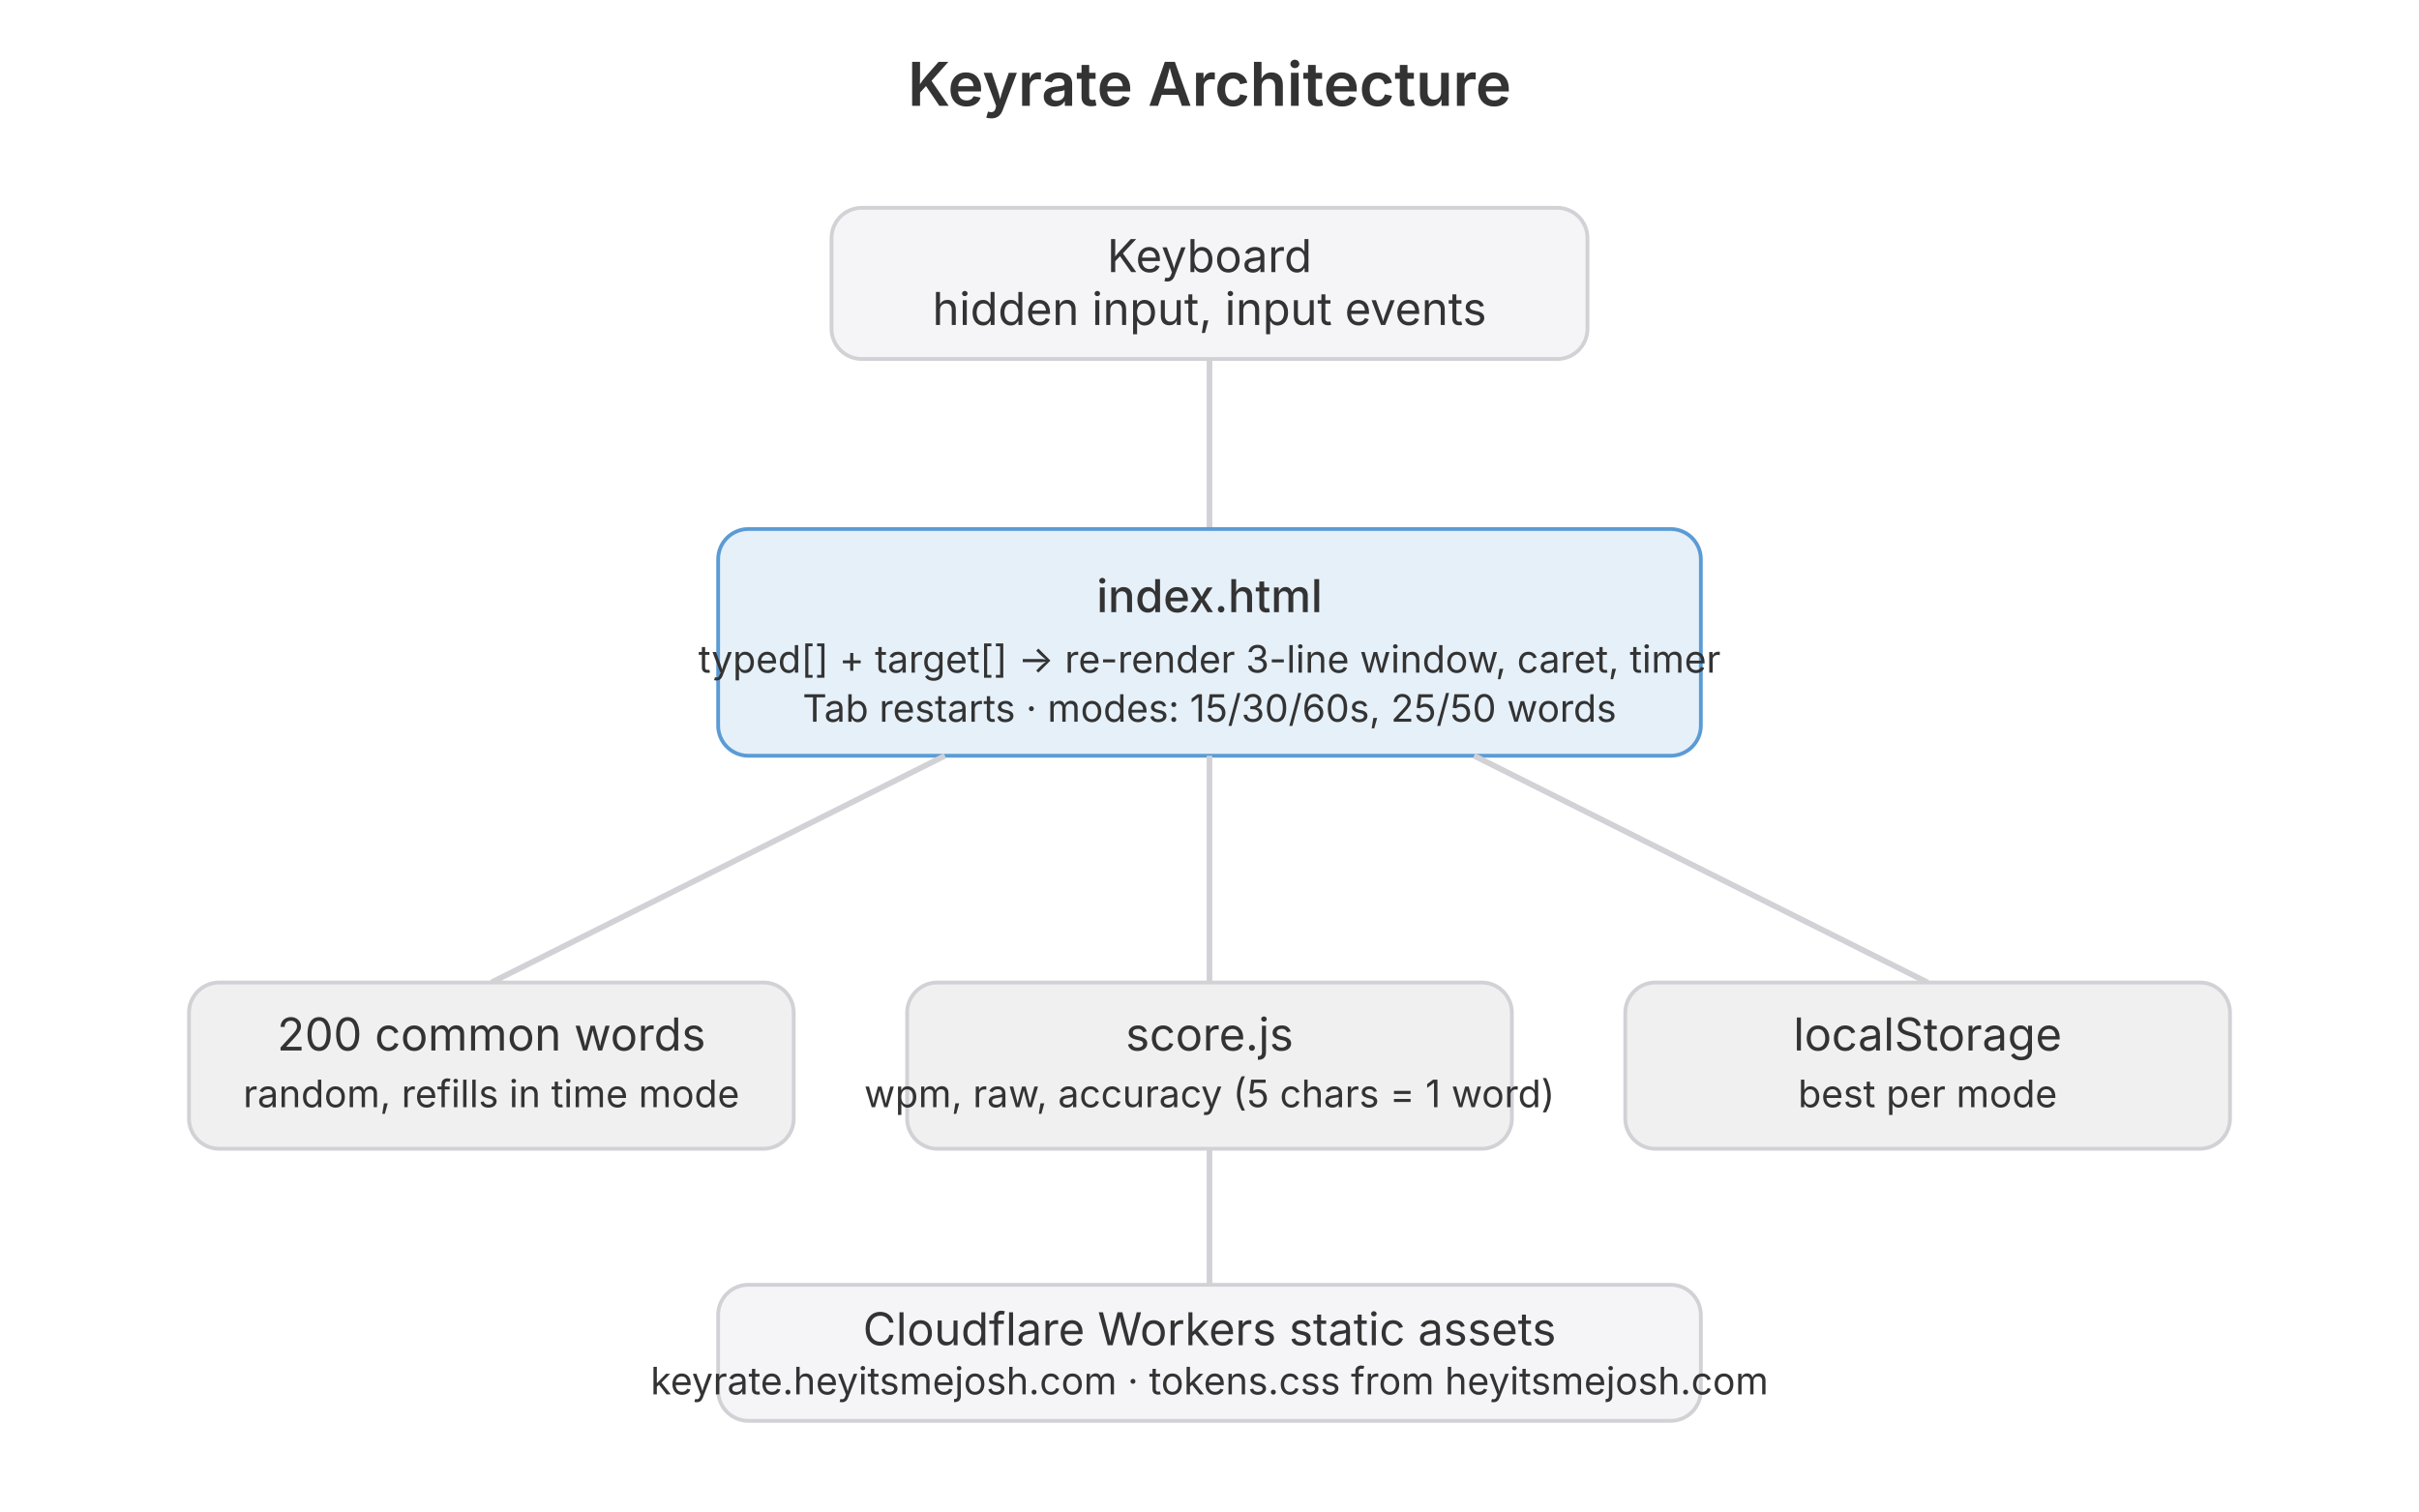
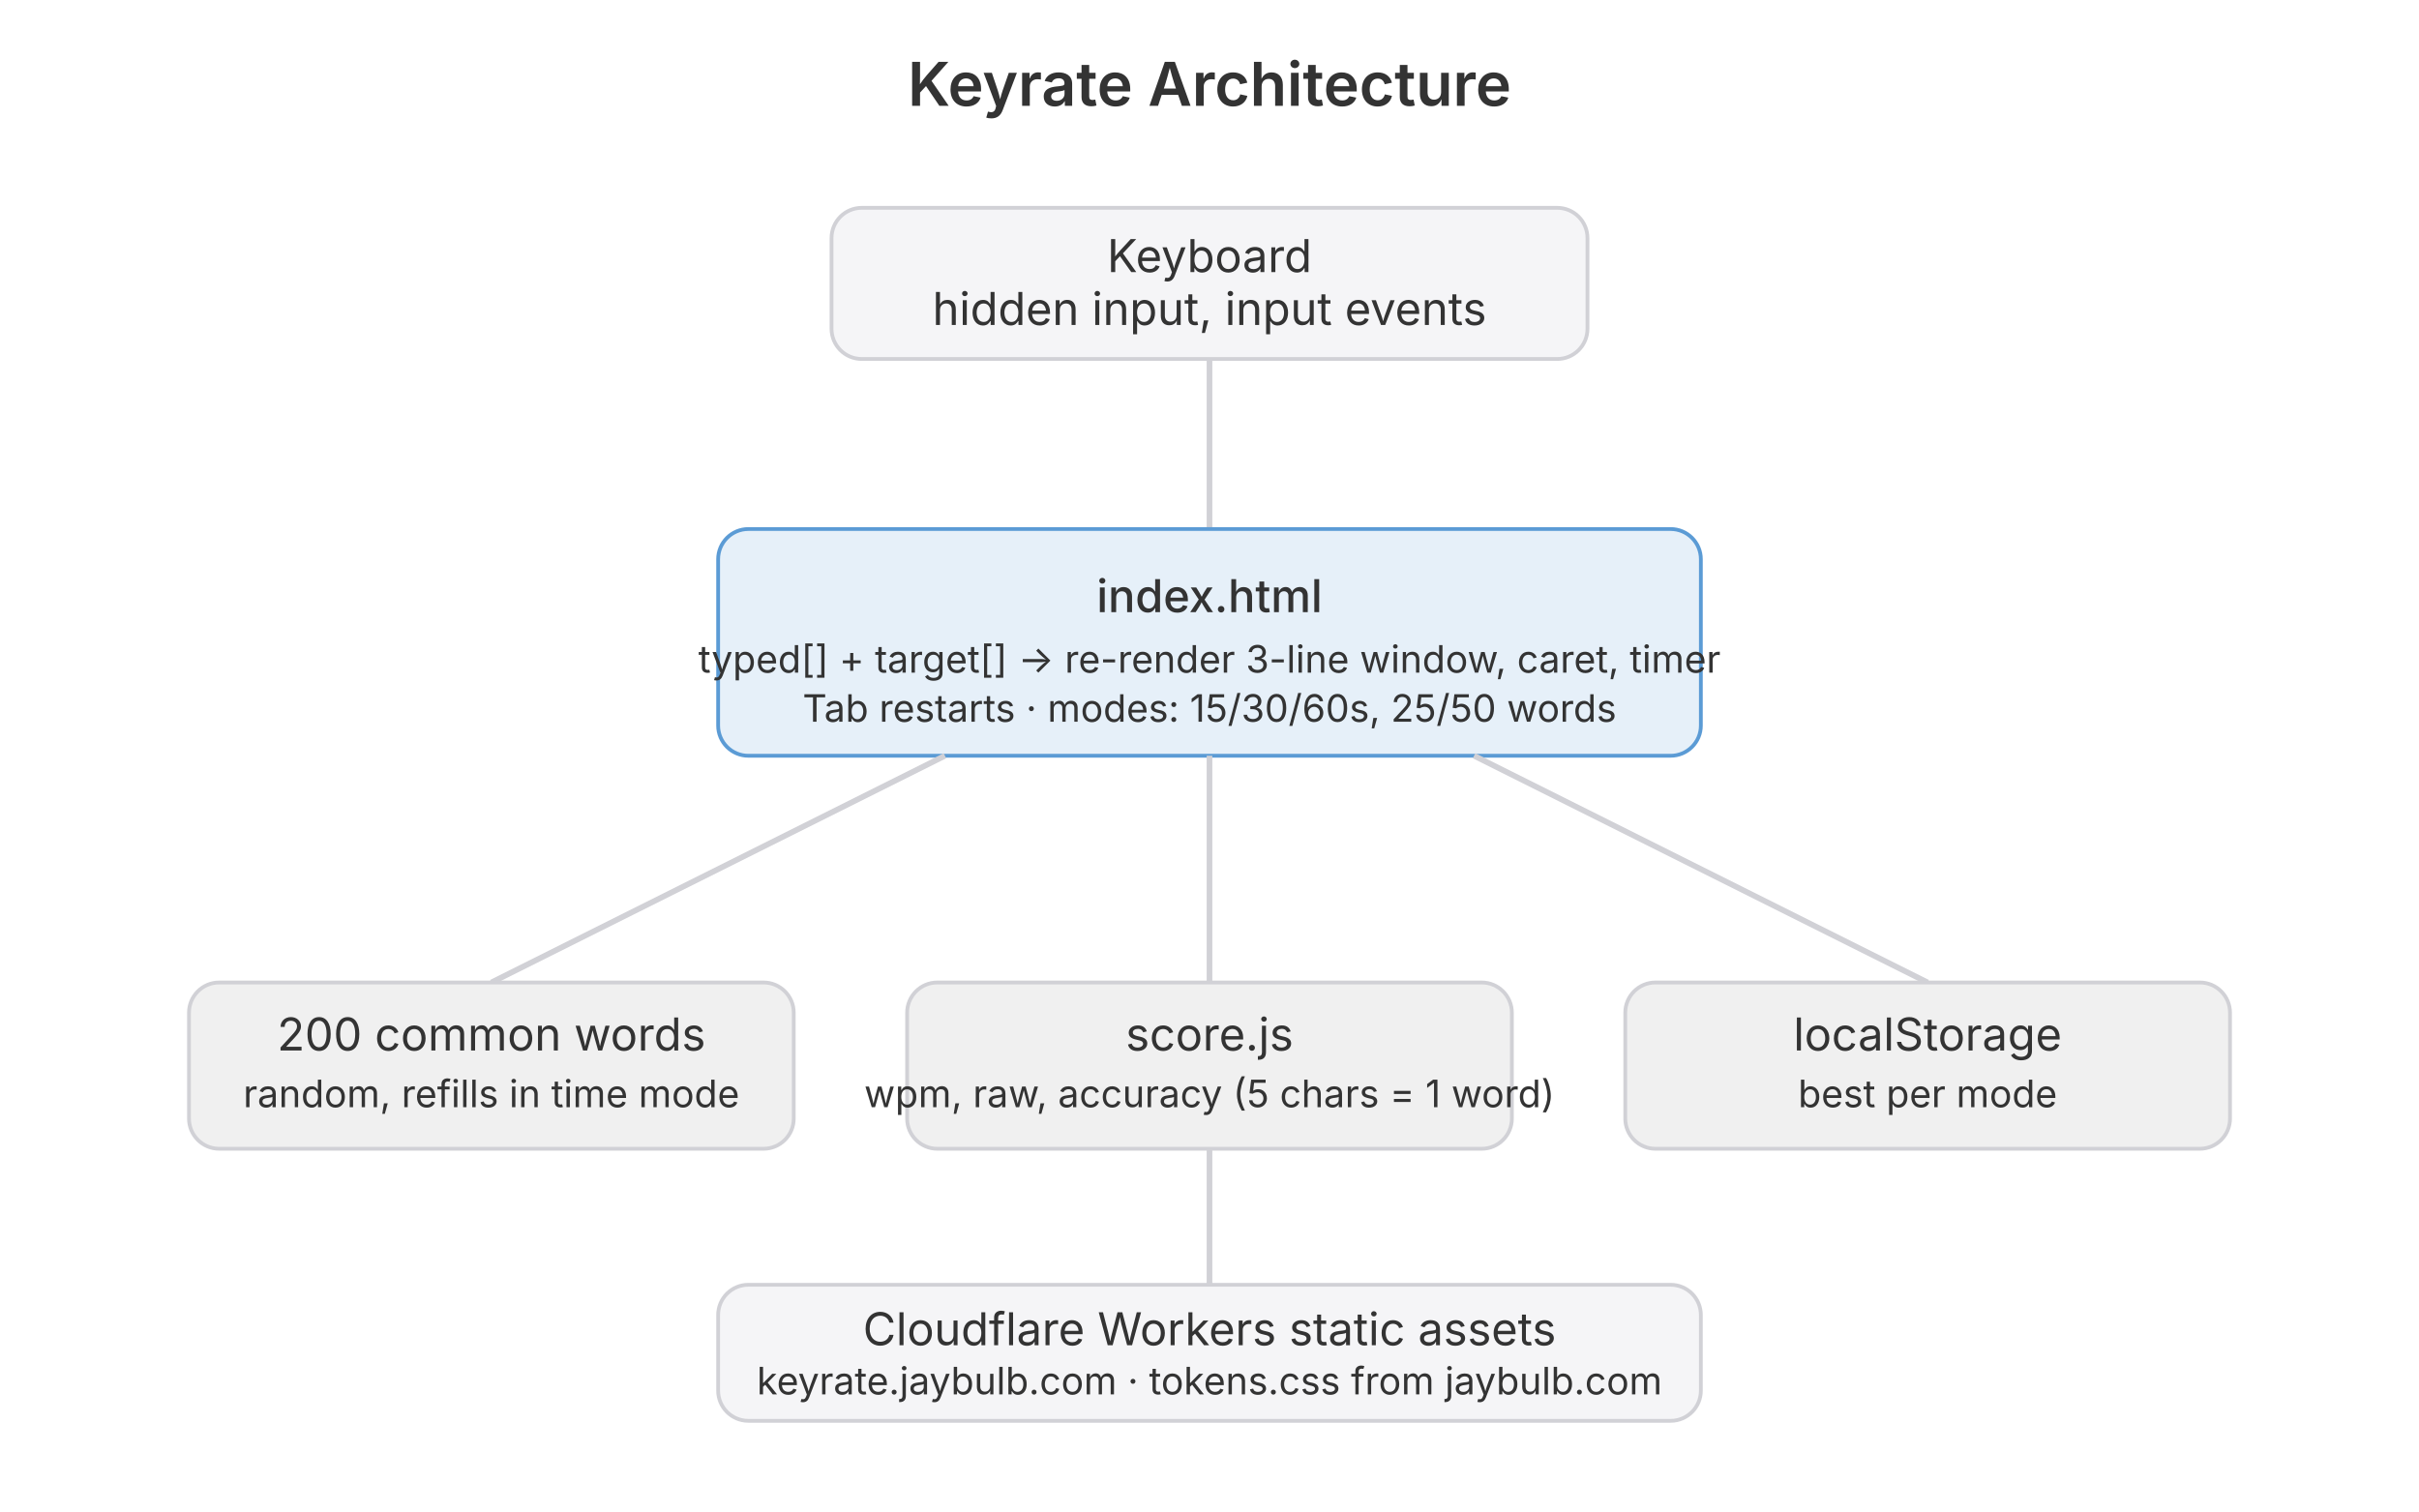
<svg xmlns="http://www.w3.org/2000/svg" width="640" height="400" style="background:#fff;font-family:-apple-system,BlinkMacSystemFont,sans-serif" viewBox="0 0 640 400">
  <text x="320" y="28" fill="#333" font-size="16" font-weight="600" text-anchor="middle">Keyrate Architecture</text>
  <rect width="200" height="40" x="220" y="55" fill="#f5f5f7" stroke="#d1d1d6" rx="8" />
  <text x="320" y="72" fill="#333" font-size="12" text-anchor="middle">Keyboard</text>
  <text x="320" y="86" fill="#333" font-size="12" text-anchor="middle">hidden input, input events</text>
  <line x1="320" y1="95" x2="320" y2="140" stroke="#d1d1d6" stroke-width="1.5" />
  <rect width="260" height="60" x="190" y="140" fill="#5B9BD5" fill-opacity=".15" stroke="#5B9BD5" rx="8" />
  <text x="320" y="162" fill="#333" font-size="12" font-weight="500" text-anchor="middle">index.html</text>
  <text x="320" y="178" fill="#333" font-size="10" text-anchor="middle">typed[] + target[] → re-render 3-line window, caret, timer</text>
  <text x="320" y="191" fill="#333" font-size="10" text-anchor="middle">Tab restarts · modes: 15/30/60s, 25/50 words</text>
  <line x1="250" y1="200" x2="130" y2="260" stroke="#d1d1d6" stroke-width="1.5" />
  <line x1="320" y1="200" x2="320" y2="260" stroke="#d1d1d6" stroke-width="1.5" />
  <line x1="390" y1="200" x2="510" y2="260" stroke="#d1d1d6" stroke-width="1.5" />
  <rect width="160" height="44" x="50" y="260" fill="#f0f0f0" stroke="#d1d1d6" rx="8" />
  <text x="130" y="278" fill="#333" font-size="12" text-anchor="middle">200 common words</text>
  <text x="130" y="293" fill="#333" font-size="10" text-anchor="middle">random, refills in time mode</text>
  <rect width="160" height="44" x="240" y="260" fill="#f0f0f0" stroke="#d1d1d6" rx="8" />
  <text x="320" y="278" fill="#333" font-size="12" text-anchor="middle">score.js</text>
  <text x="320" y="293" fill="#333" font-size="10" text-anchor="middle">wpm, raw, accuracy (5 chars = 1 word)</text>
  <rect width="160" height="44" x="430" y="260" fill="#f0f0f0" stroke="#d1d1d6" rx="8" />
  <text x="510" y="278" fill="#333" font-size="12" text-anchor="middle">localStorage</text>
  <text x="510" y="293" fill="#333" font-size="10" text-anchor="middle">best per mode</text>
  <line x1="320" y1="304" x2="320" y2="340" stroke="#d1d1d6" stroke-width="1.5" />
  <rect width="260" height="36" x="190" y="340" fill="#f5f5f7" stroke="#d1d1d6" rx="8" />
  <text x="320" y="356" fill="#333" font-size="12" text-anchor="middle">Cloudflare Workers static assets</text>
-   <text x="320" y="369" fill="#333" font-size="10" text-anchor="middle">keyrate.heyitsmejosh.com · tokens.css from heyitsmejosh.com</text>
+   <text x="320" y="369" fill="#333" font-size="10" text-anchor="middle">keyrate.jaybulb.com · tokens.css from jaybulb.com</text>
</svg>
